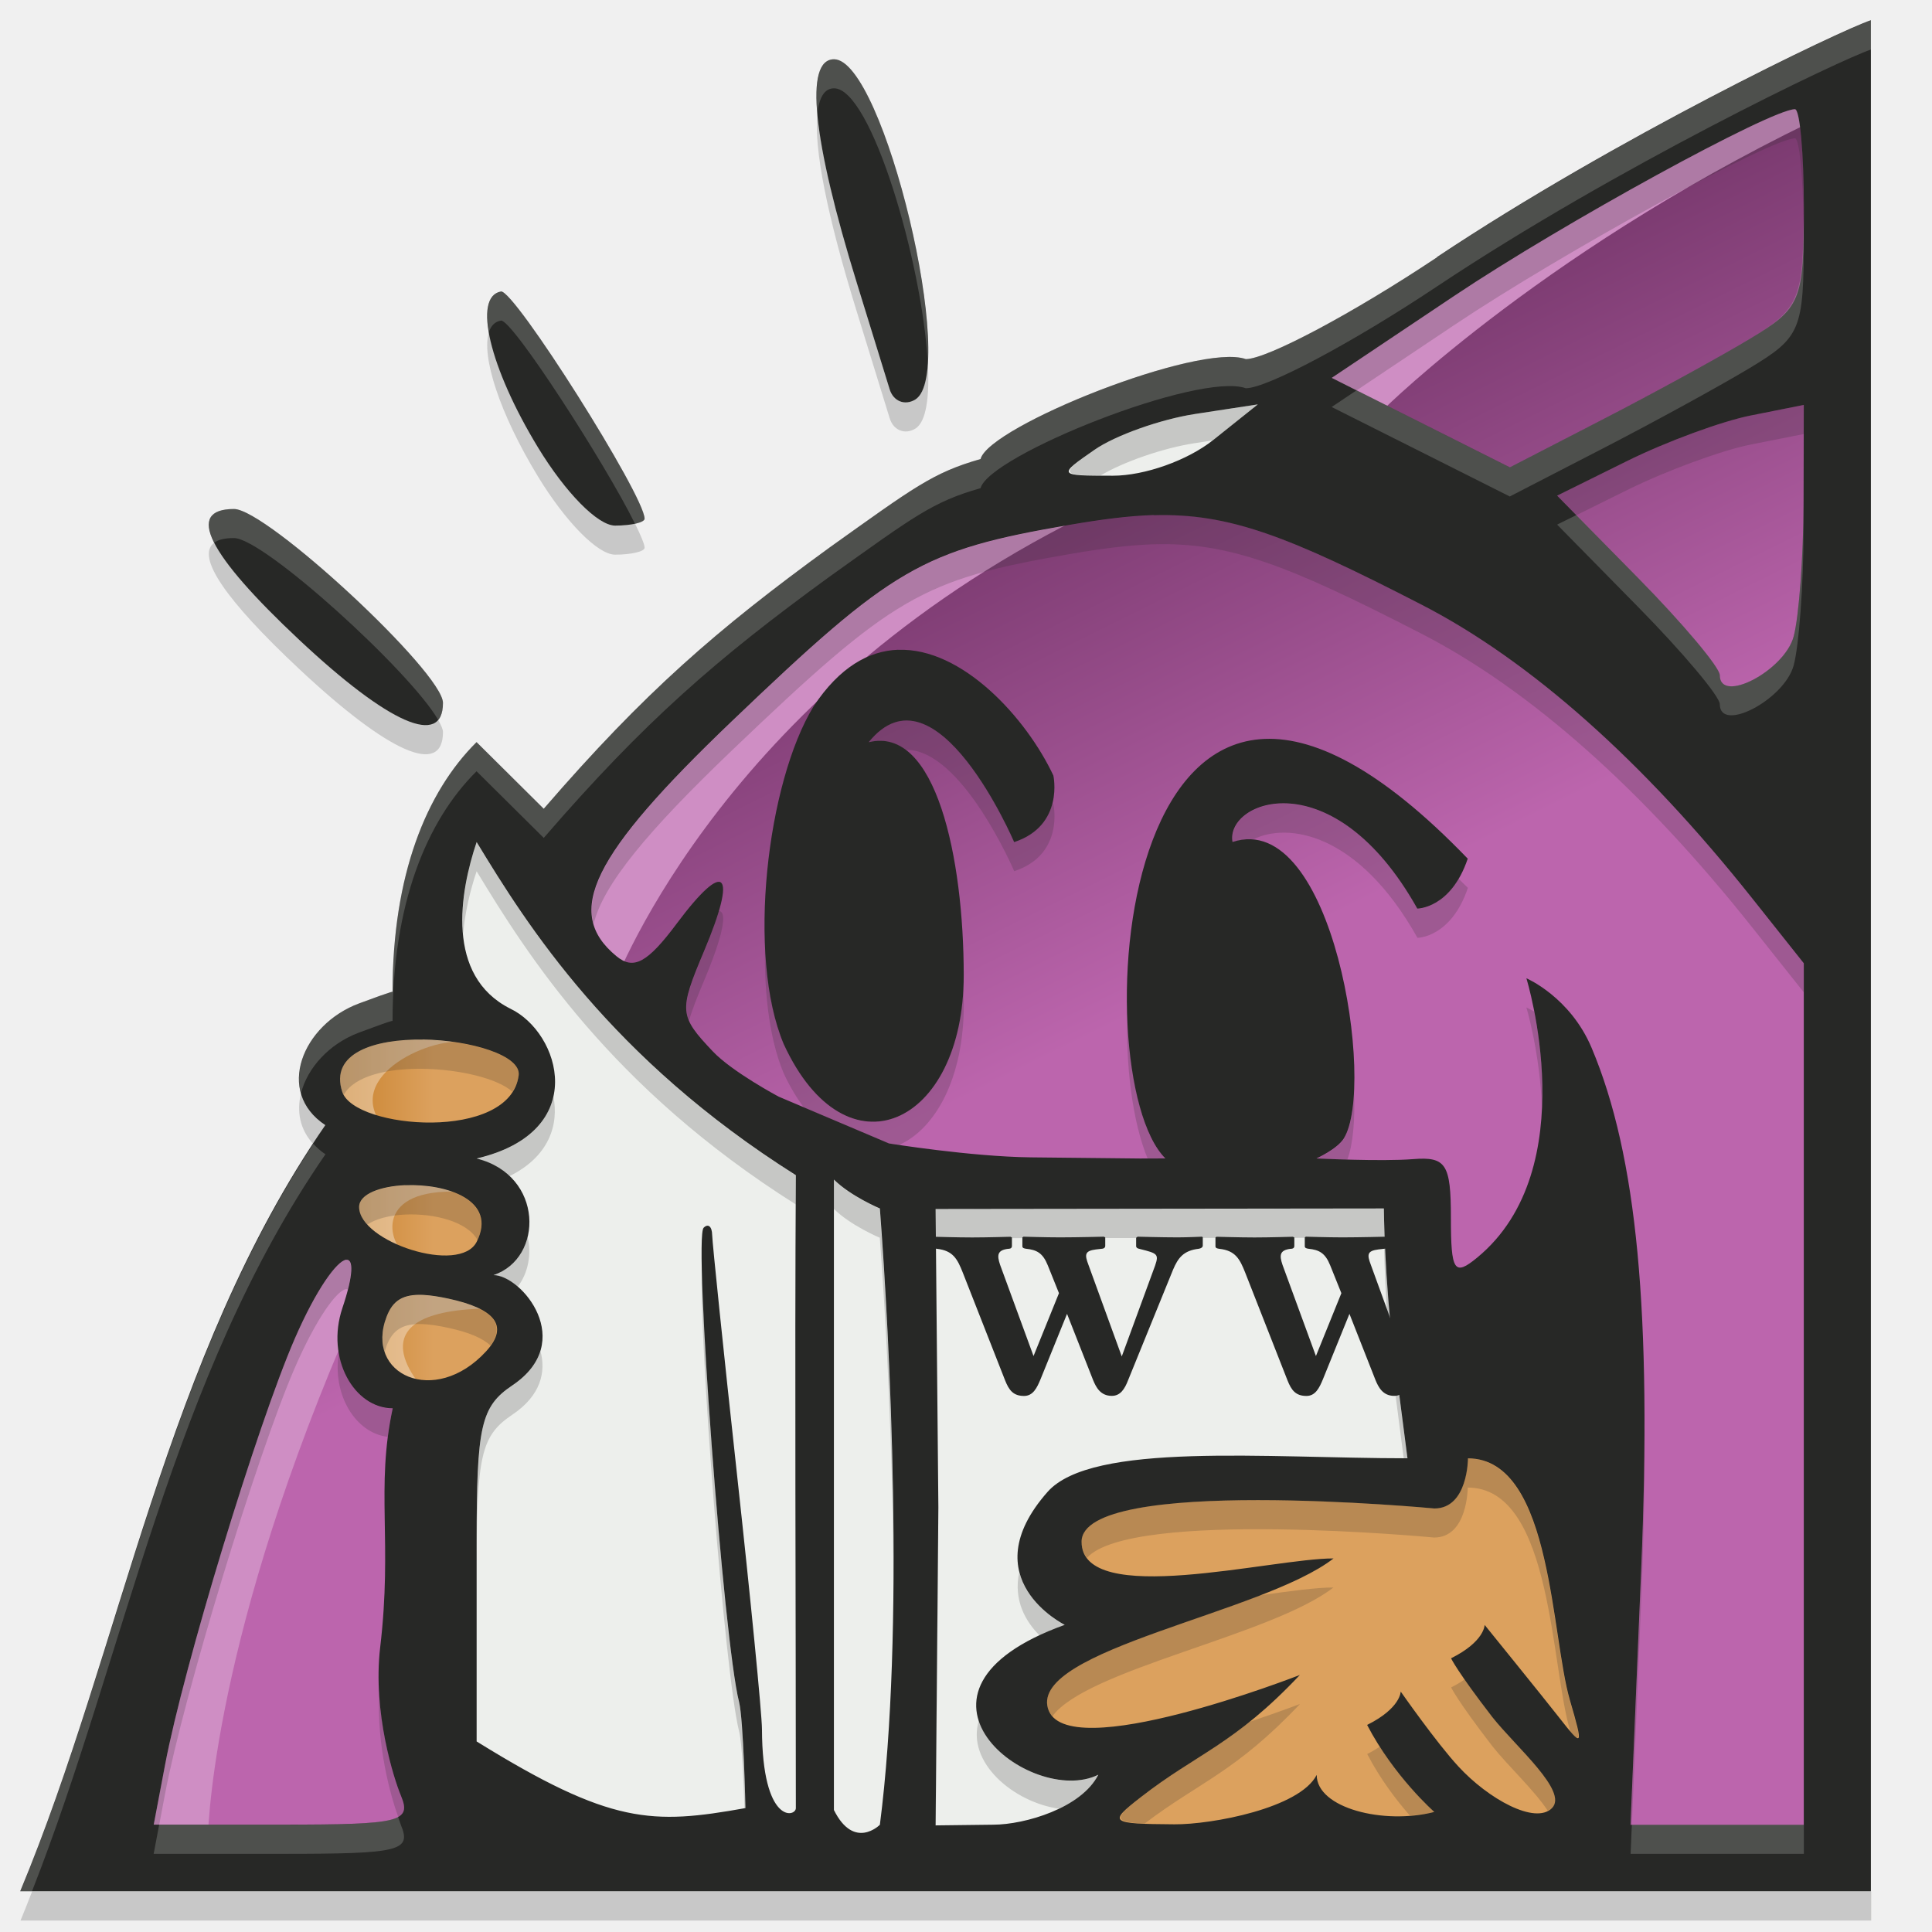
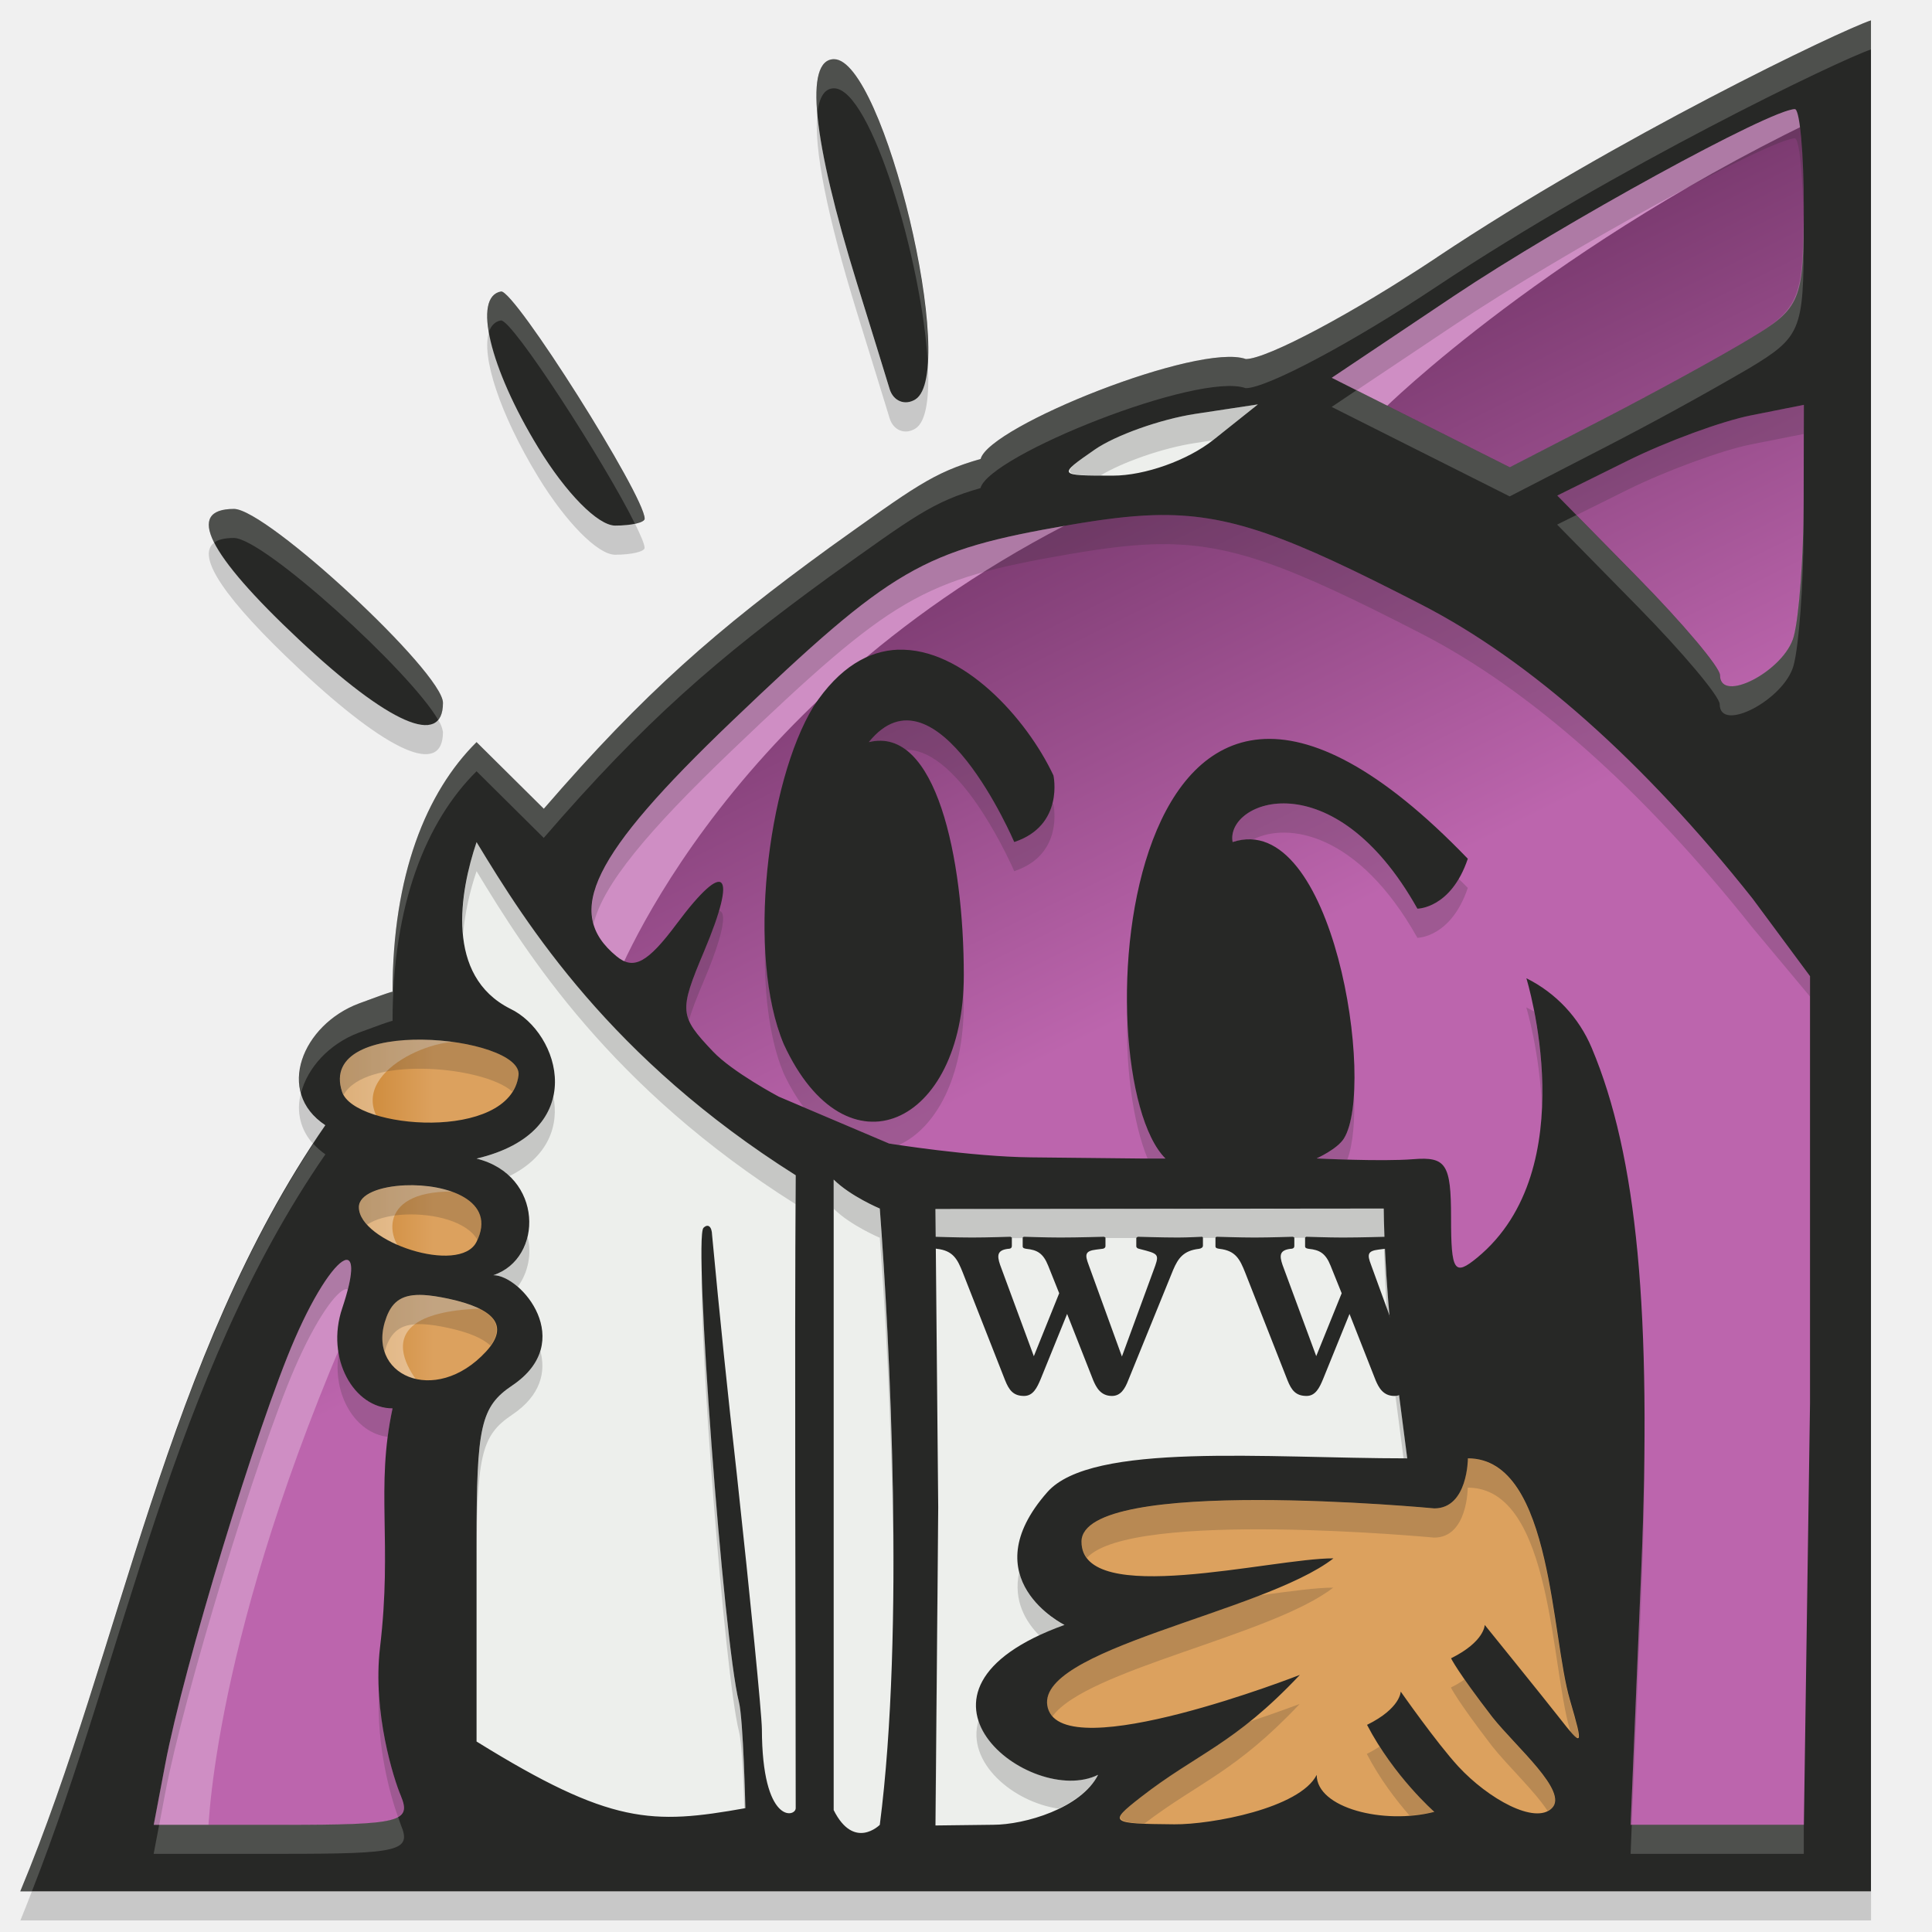
- <svg xmlns="http://www.w3.org/2000/svg" id="svg446" width="95" height="95" version="1.1" viewBox="0 0 25.135 25.135" xml:space="preserve">
-   <defs id="defs443">
-     <linearGradient id="linearGradient11" x1="17.198" x2="22.49" y1="3.969" y2="14.552" gradientTransform="matrix(.82609 0 0 .81897 -.57518 -.31248)" gradientUnits="userSpaceOnUse">
-       <stop id="stop11" stop-color="#5c2653" offset="0" />
-       <stop id="stop10" stop-color="#bc65ad" offset="1" />
+ <svg xmlns="http://www.w3.org/2000/svg" xmlns:xlink="http://www.w3.org/1999/xlink" width="95" height="95" viewBox="0 0 25.135 25.135" xml:space="preserve">
+   <defs>
+     <linearGradient id="b">
+       <stop style="stop-color:#c8802a;stop-opacity:1" offset="0" />
+       <stop style="stop-color:#dca15e;stop-opacity:1" offset=".079" />
    </linearGradient>
-     <linearGradient id="linearGradient1" x1="5.94" x2="25.929" y1="23.151" y2="23.151" gradientTransform="matrix(.82609 0 0 .81897 -.57518 -.31248)" gradientUnits="userSpaceOnUse">
-       <stop id="stop16" stop-color="#c8802a" offset="0" />
-       <stop id="stop15" stop-color="#dca15e" offset=".079" />
+     <linearGradient id="a">
+       <stop style="stop-color:#5c2653;stop-opacity:1" offset="0" />
+       <stop style="stop-color:#bc65ad;stop-opacity:1" offset="1" />
    </linearGradient>
+     <linearGradient xlink:href="#a" id="c" x1="17.198" y1="3.969" x2="22.49" y2="14.552" gradientUnits="userSpaceOnUse" gradientTransform="matrix(.82609 0 0 .81897 -.575 -.312)" />
+     <linearGradient xlink:href="#b" id="d" gradientUnits="userSpaceOnUse" x1="5.94" y1="23.151" x2="25.929" y2="23.151" gradientTransform="matrix(.82609 0 0 .81897 -.575 -.312)" />
  </defs>
-   <g id="layer1">
-     <path id="path6" d="m23.905 0.771-4.809 2.6-2.458 1.517-3.225 0.867-0.874 0.867-3.934 2.817-1.749 1.734-0.874-0.867-0.656 2.817-1.197 0.65 0.323 1.3-1.414 3.25-2.083 5.851h23.168v-23.402z" fill="#edefec" stroke-width="4.065" />
-     <path id="path9" d="m23.467 0.988-5.027 2.6-1.749 1.517-0.656 1.083-3.934 0.65-3.934 2.817-0.874 2.384 0.874 1.083 15.956-11.484zm-19.174 14.947c-0.019-7.81e-4 -0.039 4.23e-4 -0.06 0.004l-3.06 8.234h3.06s1.271-8.189 0.06-8.238z" fill="#cf8ec4" stroke-width="4.065" />
-     <path id="path7" d="m23.905 1.421c-3.716 1.734-5.901 3.9-5.901 3.9-0.057 0-3.163 0.731-4.153 1.517-4.59 2.384-5.901 6.067-5.901 6.067l2.623 2.167 7.869 0.433 0.437 3.034h1.967v5.634h3.06zm-19.453 16.035c-1.749 4.117-1.749 6.5-1.749 6.5h3.279s0.437-5.417-1.53-6.5z" fill="url(#linearGradient11)" stroke-width="4.065" />
-     <path id="rect11" d="m4.332 13.339v1.3h2.524v-1.3zm0.12 1.95v1.083h1.967v-1.083zm0.287 1.437v1.38h1.789v-1.38zm14.357 1.813-0.656 0.65-4.371 0.217-0.437 1.083 0.656 0.867-1.312 0.65 0.656 0.867 1.53-0.217-1.312 1.3h6.994v-5.417z" fill="url(#linearGradient1)" stroke-width="4.065" />
-     <path id="path15" d="m5.982 13.555c-0.485-0.031-1.65 0.536-0.874 1.226l0.874 0.725c-1.093-0.054-0.974 0.65-0.656 0.867l1.093 0.65c-1.967 0-0.874 1.083-0.874 1.083l-0.732-0.461-0.504-4.09s1.387-0.217 1.673 0z" fill="#fff" fill-opacity=".357" stroke-width="4.065" />
-     <path id="path5" d="m18.696 3.347c-1.093 0.729-2.213 1.324-2.488 1.325-0.609-0.217-3.342 0.874-3.451 1.3-0.623 0.178-0.866 0.368-1.967 1.153-1.463 1.064-2.405 1.88-3.716 3.397l-0.874-0.867c-0.656 0.65-1.093 1.733-1.093 3.25 0 0 0.065-0.037-0.437 0.15-0.736 0.275-1.093 1.15-0.438 1.583-2.087 3.025-2.646 6.792-3.969 9.967h24.077v-24.342c-0.399 0.133-3.311 1.526-5.646 3.082zm-7.845-2.576c-0.388 0-0.282 1.042 0.297 2.913 0.187 0.603 0.378 1.224 0.426 1.38 0.048 0.157 0.198 0.217 0.334 0.134 0.564-0.346-0.41-4.427-1.057-4.427zm12.501 0.65c0.064 0 0.116 0.577 0.116 1.282 0 1.215-0.037 1.305-0.71 1.71-0.391 0.235-1.251 0.706-1.913 1.047l-1.202 0.62-1.158-0.582-1.159-0.582 1.596-1.068c1.414-0.946 4.118-2.427 4.43-2.427zm-16.834 2.371c-0.371 0.065-0.15 0.993 0.482 2.031 0.36 0.591 0.779 1.015 1.002 1.015 0.211 0 0.384-0.041 0.384-0.09 0-0.299-1.698-2.986-1.869-2.956zm9.846 1.469-0.581 0.464c-0.332 0.265-0.892 0.464-1.305 0.464-0.72 0-0.721-0.002-0.236-0.339 0.269-0.186 0.856-0.395 1.305-0.464zm7.103 0.007-0.003 1.273c-0.002 0.7-0.06 1.483-0.129 1.74-0.12 0.445-0.961 0.884-0.961 0.502 0-0.1-0.476-0.667-1.058-1.259l-1.058-1.076 0.916-0.453c0.504-0.249 1.226-0.515 1.605-0.59zm-20.423 1.354c-0.636 0-0.345 0.584 0.848 1.702 1.167 1.094 1.871 1.403 1.871 0.821 0-0.397-2.291-2.523-2.719-2.523zm11.966 0.081c0.981-0.028 1.748 0.27 3.481 1.162 1.414 0.727 2.885 2.034 4.307 3.825l0.669 0.842v11.208h-2.254l0.138-3.305c0.141-3.357-0.053-5.399-0.644-6.802-0.28-0.664-0.849-0.906-0.849-0.906s0.766 2.478-0.641 3.635c-0.298 0.245-0.341 0.179-0.341-0.521 0-0.697-0.064-0.795-0.492-0.761-0.413 0.033-1.257-0.009-1.257-0.009s0.268-0.12 0.356-0.26c0.42-0.675-0.137-4.29-1.448-3.857-0.097-0.537 1.311-1.083 2.404 0.867 0 0 0.437-3.5e-5 0.656-0.65-4.59-4.767-5.027 2.817-3.934 3.9l-0.328 1e-3 -1.421-0.015c-0.781-0.009-1.846-0.181-1.846-0.181l-1.436-0.609s-0.603-0.321-0.856-0.588c-0.438-0.463-0.444-0.523-0.115-1.303 0.44-1.045 0.279-1.209-0.355-0.36-0.38 0.509-0.561 0.608-0.784 0.424-0.69-0.568-0.325-1.31 1.501-3.057 2.098-2.006 2.47-2.223 4.391-2.554 0.418-0.072 0.77-0.118 1.097-0.128zm-3.325 1.75c-0.38 0.014-0.762 0.224-1.1 0.736-0.606 0.991-0.873 3.246-0.389 4.395 0.813 1.766 2.342 1.055 2.342-0.895 0-1.529-0.362-3.25-1.236-3.033 0.874-1.083 1.892 1.3 1.892 1.3 0.656-0.216 0.51-0.867 0.51-0.867-0.35-0.745-1.183-1.665-2.019-1.635zm-5.484 2.502c0.656 1.083 1.748 2.817 4.153 4.334-0.016 2.46 0 5.683 0 8.234 0 0.119-0.437 0.217-0.441-1.029-0.002-0.209-0.148-1.696-0.324-3.305-0.176-1.609-0.321-3.015-0.324-3.124-0.002-0.109-0.052-0.151-0.111-0.092-0.132 0.131 0.259 5.372 0.461 6.169 0.058 0.228 0.083 1.381 0.083 1.381-1.213 0.217-1.748 0.217-3.497-0.867v-2.594c3e-7 -1.503 0.052-1.762 0.464-2.038 0.847-0.569 0.118-1.435-0.245-1.435 0.656-0.217 0.656-1.3-0.219-1.517 1.488-0.349 1.087-1.641 0.437-1.95-0.847-0.427-0.656-1.517-0.437-2.167zm-0.703 2.569c0.624 0.008 1.282 0.207 1.25 0.465-0.109 0.867-2.134 0.701-2.295 0.217-0.168-0.506 0.421-0.689 1.045-0.681zm5.351 1.822c0.219 0.217 0.598 0.376 0.598 0.376 0.129 1.695 0.327 5.488 0 8.018 0 0-0.334 0.337-0.598-0.192zm-5.578 0.074c0.538-0.023 1.204 0.194 0.931 0.735-0.219 0.433-1.53-2.27e-4 -1.53-0.452 2e-7 -0.169 0.277-0.27 0.599-0.284zm12.733 0.302s0.006 0.925 0.131 1.889l0.176 1.361c-1.836 0-4.106-0.217-4.683 0.438-0.995 1.129 0.224 1.729 0.224 1.729-2.404 0.867-0.437 2.384 0.437 1.95-0.219 0.433-0.955 0.649-1.366 0.65l-0.751 0.009 0.036-4.137-0.036-3.882zm-13.5 0.668c0.094-0.012 0.098 0.188-0.05 0.629-0.219 0.653 0.154 1.303 0.655 1.303-0.223 1.042-2.45e-4 1.734-0.163 3.11-0.1 0.848 0.182 1.719 0.269 1.927 0.143 0.342-0.007 0.379-1.528 0.379h-1.687l0.149-0.786c0.241-1.271 1.194-4.402 1.685-5.534 0.282-0.649 0.55-1.014 0.67-1.029zm1.009 0.457c0.09 0.005 0.196 0.021 0.321 0.048 0.586 0.127 0.804 0.344 0.489 0.687-0.667 0.725-1.585 0.303-1.293-0.453 0.08-0.208 0.211-0.296 0.483-0.282zm13.584 2.126c0.561 0 0.831 0.604 0.993 1.307 0.154 0.666 0.213 1.421 0.333 1.835 0.18 0.617 0.172 0.628-0.149 0.217-0.186-0.238-0.959-1.192-0.959-1.192s-4.4e-5 0.217-0.437 0.434c0 0 0.077 0.168 0.536 0.764 0.312 0.394 0.994 0.969 0.776 1.186-0.219 0.217-0.826-0.119-1.216-0.542-0.286-0.309-0.751-0.975-0.751-0.975s-4.6e-5 0.217-0.437 0.434c0.349 0.671 0.874 1.132 0.874 1.132-0.656 0.169-1.53-0.048-1.53-0.482-0.219 0.433-1.367 0.647-1.852 0.643-0.841-0.006-0.861-0.022-0.443-0.348 0.743-0.58 1.216-0.683 2.076-1.595 0 0-3.06 1.197-3.278 0.434-0.219-0.764 2.799-1.237 3.716-1.95-0.796-0.003-3.278 0.65-3.278-0.217 0-0.867 4.59-0.433 4.59-0.433 0.437 0 0.437-0.65 0.437-0.65z" fill="#272826" stroke-width=".823" />
-     <path id="text5" d="m13.011 16.455c-0.042-0.125-0.037-0.19 0.103-0.208 0.014 0 0.051 0 0.051-0.037v-0.111l-0.019-0.009s-0.303 0.009-0.499 0.009c-0.191 0-0.494-0.009-0.494-0.009l-0.014 0.009v0.116c0 0.023 0.023 0.028 0.051 0.032 0.21 0.023 0.266 0.134 0.336 0.31l0.55 1.401c0.051 0.129 0.107 0.203 0.247 0.203 0.117 0 0.168-0.106 0.214-0.217l0.345-0.851 0.34 0.864c0.037 0.088 0.093 0.203 0.242 0.203 0.112 0 0.168-0.088 0.214-0.208l0.583-1.433c0.065-0.153 0.135-0.25 0.336-0.273 0.028-0.005 0.051-0.018 0.051-0.042v-0.106l-0.009-0.009s-0.191 0.009-0.317 0.009c-0.205 0-0.522-0.009-0.522-0.009l-0.019 0.014v0.111c0 0.014 0.014 0.028 0.037 0.032l0.019 0.005c0.219 0.055 0.242 0.065 0.191 0.213l-0.434 1.183-0.434-1.193c-0.051-0.134-0.047-0.18 0.098-0.199l0.079-0.009c0.014 0 0.042-0.009 0.042-0.037v-0.111l-0.019-0.009s-0.345 0.009-0.569 0.009c-0.187 0-0.476-0.009-0.476-0.009l-0.014 0.009v0.116c0 0.023 0.023 0.028 0.047 0.032 0.14 0.014 0.219 0.055 0.284 0.217l0.145 0.361-0.331 0.818zm3.674 0c-0.042-0.125-0.037-0.19 0.103-0.208 0.014 0 0.051 0 0.051-0.037v-0.111l-0.019-0.009s-0.303 0.009-0.499 0.009c-0.191 0-0.494-0.009-0.494-0.009l-0.014 0.009v0.116c0 0.023 0.023 0.028 0.051 0.032 0.21 0.023 0.266 0.134 0.336 0.31l0.55 1.401c0.051 0.129 0.107 0.203 0.247 0.203 0.117 0 0.168-0.106 0.214-0.217l0.345-0.851 0.34 0.864c0.037 0.088 0.093 0.203 0.242 0.203 0.112 0 0.168-0.088 0.214-0.208 0.316-0.565 0.548-2.03-0.084-0.305l-0.434-1.193c-0.051-0.134-0.047-0.18 0.098-0.199l0.079-0.009c0.014 0 0.042-0.009 0.042-0.037v-0.111l-0.019-0.009s-0.345 0.009-0.569 0.009c-0.187 0-0.476-0.009-0.476-0.009l-0.014 0.009v0.116c0 0.023 0.023 0.028 0.047 0.032 0.14 0.014 0.219 0.055 0.284 0.217l0.145 0.361-0.331 0.818z" fill="#272826" stroke-width="4.065" aria-label="ww" />
-     <path id="path76" d="m24.342 0.265c-0.399 0.133-3.311 1.526-5.646 3.082-1.093 0.729-2.213 1.324-2.488 1.325-0.609-0.217-3.342 0.874-3.451 1.3-0.623 0.178-0.866 0.368-1.967 1.153-1.463 1.064-2.405 1.88-3.716 3.397l-0.874-0.867c-0.656 0.65-1.093 1.733-1.093 3.25 0 0 0.065-0.037-0.437 0.15-0.542 0.203-0.877 0.731-0.754 1.168 0.083-0.328 0.364-0.643 0.754-0.789 0.501-0.188 0.437-0.15 0.437-0.15 0-1.517 0.437-2.6 1.093-3.25l0.874 0.867c1.311-1.517 2.253-2.333 3.716-3.397 1.101-0.786 1.344-0.976 1.967-1.153 0.109-0.426 2.841-1.517 3.451-1.3 0.275-9.4e-5 1.395-0.596 2.488-1.325 2.335-1.556 5.247-2.949 5.646-3.082zm-13.491 0.506c-0.187 0-0.257 0.247-0.217 0.707 0.023-0.209 0.091-0.329 0.217-0.329 0.483 0 1.147 2.269 1.219 3.567 0.072-1.162-0.684-3.946-1.219-3.946zm12.612 2.103c-0.006 1.023-0.073 1.159-0.706 1.539-0.391 0.235-1.251 0.706-1.913 1.047l-1.202 0.62-1.158-0.582-0.835-0.42-0.324 0.217 1.159 0.582 1.158 0.582 1.202-0.62c0.661-0.341 1.522-0.812 1.913-1.047 0.673-0.405 0.71-0.495 0.71-1.71 0-0.074-3e-3 -0.138-0.004-0.208zm-16.946 0.918c-0.163 0.028-0.206 0.23-0.156 0.528 0.027-0.083 0.078-0.136 0.156-0.149 0.143-0.025 1.359 1.862 1.744 2.642 0.075-0.016 0.125-0.039 0.125-0.065 0-0.299-1.698-2.986-1.869-2.956zm16.949 1.854-0.002 0.894c-0.002 0.7-0.06 1.483-0.129 1.74-0.12 0.445-0.961 0.884-0.961 0.502 0-0.1-0.476-0.667-1.058-1.259l-0.807-0.822-0.251 0.124 1.058 1.076c0.582 0.592 1.058 1.159 1.058 1.259 0 0.382 0.84-0.057 0.961-0.502 0.07-0.257 0.127-1.04 0.129-1.74l0.003-1.273zm-20.422 0.975c-0.32 0-0.404 0.149-0.257 0.439 0.054-0.04 0.14-0.06 0.257-0.06 0.388 0 2.299 1.741 2.656 2.365 0.041-0.048 0.063-0.12 0.063-0.22 0-0.397-2.291-2.523-2.719-2.523zm1.032 8.26c-1.955 2.983-2.523 6.633-3.811 9.725h0.151c1.217-3.093 1.813-6.682 3.818-9.589-0.063-0.041-0.113-0.088-0.158-0.136zm1.103 8.755c-0.153 0.088-0.567 0.103-1.493 0.103h-1.615l-0.072 0.379h1.687c1.521 0 1.671-0.037 1.528-0.379-0.008-0.02-0.024-0.071-0.035-0.102zm16.051 0.103-0.016 0.379h2.254v-0.379h-1.127z" fill="#edefec" opacity=".2" stroke-width=".823" />
-     <path id="path80" d="m23.352 1.421c-0.312 0-3.016 1.482-4.43 2.427l-1.596 1.068 0.324 0.162 1.272-0.851c1.414-0.946 4.118-2.427 4.43-2.427 0.057 0 0.102 0.471 0.112 1.074 3.81e-4 -0.064 0.004-0.099 0.004-0.171 0-0.705-0.052-1.282-0.116-1.282zm-12.717 0.057c-0.049 0.44 0.121 1.316 0.514 2.584 0.187 0.603 0.378 1.224 0.426 1.38 0.048 0.157 0.198 0.217 0.334 0.134 0.143-0.088 0.186-0.418 0.162-0.86-0.015 0.244-0.064 0.421-0.162 0.481-0.136 0.083-0.286 0.023-0.334-0.134-0.048-0.157-0.24-0.778-0.426-1.38-0.3-0.969-0.47-1.71-0.514-2.205zm-4.273 2.842c-0.103 0.311 0.138 1.061 0.638 1.881 0.36 0.591 0.779 1.015 1.002 1.015 0.211 0 0.384-0.041 0.384-0.09 0-0.047-0.053-0.168-0.125-0.314-0.069 0.015-0.158 0.025-0.259 0.025-0.224 0-0.642-0.424-1.002-1.015-0.355-0.582-0.574-1.123-0.638-1.503zm10.002 0.941-0.817 0.125c-0.449 0.069-1.037 0.278-1.305 0.464-0.437 0.304-0.448 0.334 0.075 0.337 0.29-0.175 0.814-0.359 1.23-0.422l0.228-0.035c0.002-0.002 0.005-0.003 0.008-0.005l0.581-0.464zm7.103 0.007-0.688 0.136c-0.379 0.075-1.101 0.341-1.605 0.59l-0.916 0.453 0.251 0.255 0.665-0.329c0.504-0.249 1.226-0.515 1.605-0.59l0.687-0.136 0.001-0.379zm-8.457 1.435c-0.327 0.009-0.678 0.055-1.097 0.128-1.921 0.332-2.293 0.548-4.391 2.554-1.415 1.353-1.949 2.102-1.799 2.635 0.122-0.506 0.689-1.195 1.799-2.257 2.098-2.006 2.47-2.223 4.391-2.554 0.418-0.072 0.77-0.118 1.097-0.128 0.981-0.028 1.748 0.27 3.481 1.162 1.414 0.727 2.885 2.034 4.307 3.825l0.669 0.842v-0.379l-0.669-0.842c-1.422-1.791-2.894-3.097-4.307-3.825-1.734-0.892-2.501-1.191-3.481-1.162zm-12.223 0.358c-0.239 0.175 0.133 0.731 1.105 1.642 1.167 1.094 1.871 1.403 1.871 0.821 0-0.037-0.026-0.094-0.063-0.159-0.195 0.23-0.842-0.136-1.808-1.041-0.592-0.555-0.961-0.978-1.105-1.264zm9.015 2.313c-0.166-0.002-0.335 0.079-0.499 0.282 0.181-0.045 0.339-0.003 0.478 0.1 0.729-0.022 1.414 1.578 1.414 1.578 0.656-0.216 0.51-0.867 0.51-0.867-0.003-0.007-0.008-0.014-0.011-0.02-0.047 0.188-0.174 0.402-0.499 0.508 0 0-0.672-1.573-1.393-1.582zm4.819 1.082c-0.381 0.029-0.627 0.265-0.584 0.5 0.091-0.03 0.178-0.039 0.262-0.033 0.446-0.229 1.371-0.098 2.142 1.278 0 0 0.437-3.6e-5 0.656-0.65-0.041-0.043-0.08-0.077-0.12-0.118-0.228 0.384-0.535 0.39-0.535 0.39-0.615-1.097-1.329-1.404-1.819-1.367zm-10.42 0.5c-0.112 0.333-0.214 0.781-0.176 1.197 0.025-0.295 0.097-0.585 0.176-0.818 0.656 1.083 1.748 2.817 4.152 4.334 6.09e-4 -0.117-2.25e-4 -0.264 5.17e-4 -0.378-2.404-1.517-3.497-3.251-4.153-4.334zm3.154 0.897c-0.001-6.2e-5 -0.003 5.28e-4 -0.004 5.17e-4 -0.041 0.14-0.1 0.308-0.191 0.525-0.208 0.493-0.281 0.699-0.196 0.901 0.037-0.133 0.101-0.295 0.196-0.522 0.248-0.588 0.305-0.897 0.195-0.904zm0.6 0.332c-0.023 0.669 0.046 1.315 0.241 1.779 0.08 0.173 0.168 0.316 0.259 0.442l1.112 0.472s0.109 0.015 0.131 0.018c0.472-0.213 0.841-0.87 0.841-1.827 0-0.079-0.005-0.159-0.007-0.238-0.073 1.84-1.543 2.476-2.335 0.754-0.158-0.375-0.229-0.872-0.241-1.4zm4.713 0.893c-0.031 0.779 0.067 1.525 0.263 1.996l0.23-5.17e-4c-0.302-0.3-0.481-1.1-0.494-1.996zm5.19 0.029s0.177 0.586 0.203 1.318c0.023-0.491-0.039-0.948-0.1-1.264-0.062-0.036-0.102-0.054-0.102-0.054zm-14.361 0.419c-0.624-0.008-1.214 0.175-1.045 0.681 0.004 0.012 0.014 0.023 0.021 0.035 0.139-0.247 0.571-0.343 1.025-0.337 0.48 0.006 0.978 0.126 1.168 0.298 0.04-0.063 0.071-0.132 0.082-0.212 0.033-0.258-0.626-0.457-1.25-0.465zm12.119 0.672c-0.013 0.273-0.056 0.494-0.132 0.616-0.087 0.14-0.356 0.26-0.356 0.26s0.195 0.008 0.4 0.014c0.074-0.197 0.103-0.514 0.088-0.89zm-13.7 0.027c-0.058 0.231-0.016 0.468 0.159 0.658 0.053-0.081 0.103-0.163 0.158-0.242-0.173-0.114-0.273-0.259-0.317-0.415zm3.283 0.036c-0.074 0.343-0.363 0.664-0.998 0.813 0.179 0.044 0.319 0.126 0.426 0.228 0.513-0.253 0.647-0.666 0.572-1.041zm3.649 1.087v0.379c0.219 0.217 0.598 0.376 0.598 0.376 0.076 1.004 0.175 2.748 0.176 4.526 0.015-1.908-0.094-3.829-0.176-4.905 0 0-0.38-0.16-0.598-0.376zm-5.578 0.074c-0.323 0.014-0.599 0.114-0.599 0.284 0 0.078 0.041 0.155 0.106 0.227 0.108-0.075 0.287-0.123 0.494-0.132 0.374-0.016 0.802 0.087 0.942 0.331 0.238-0.522-0.413-0.733-0.942-0.71zm12.733 0.302-5.832 0.006 0.004 0.379 5.829-0.006s0.006 0.925 0.131 1.889l0.127 0.981c0.016 3.1e-5 0.033 0.001 0.049 0.001l-0.176-1.361c-0.124-0.965-0.131-1.889-0.131-1.889zm-11.139 0.365c-0.054 0.227-0.205 0.422-0.445 0.502 0.093 0 0.208 0.057 0.316 0.15 0.136-0.179 0.183-0.422 0.129-0.652zm-2.361 0.303c-0.12 0.015-0.389 0.38-0.67 1.029-0.491 1.132-1.445 4.263-1.685 5.534l-0.149 0.786h0.072l0.077-0.407c0.241-1.271 1.194-4.402 1.685-5.534 0.282-0.649 0.55-1.014 0.67-1.029 0.008-0.001 0.015 0.002 0.022 0.004 0.067-0.266 0.052-0.392-0.022-0.383zm4.63 0.097c-0.049 0.818 0.296 5.301 0.482 6.033 0.04 0.157 0.059 0.649 0.071 1.005 0.004-7.82e-4 0.008-0.001 0.012-0.002 0 0-0.025-1.153-0.083-1.381-0.167-0.659-0.459-4.321-0.482-5.654zm-3.621 0.36c-0.271-0.014-0.402 0.075-0.483 0.282-0.068 0.175-0.068 0.331-0.024 0.46 0.008-0.027 0.013-0.054 0.024-0.082 0.08-0.208 0.211-0.296 0.483-0.282 0.09 0.005 0.196 0.021 0.321 0.048 0.264 0.057 0.448 0.134 0.548 0.231 0.214-0.298-0.008-0.493-0.548-0.61-0.125-0.027-0.231-0.043-0.321-0.048zm1.518 0.725c-0.047 0.157-0.159 0.314-0.365 0.452-0.412 0.276-0.464 0.535-0.464 2.038v0.379c3e-7 -1.503 0.052-1.762 0.464-2.038 0.376-0.252 0.44-0.563 0.365-0.831zm-2.621 0.019c-0.091 0.554 0.217 1.052 0.636 1.1 0.015-0.119 0.036-0.241 0.063-0.368-0.349 0-0.631-0.319-0.699-0.731zm16.983 0.891c8.39e-4 0.6-0.01 1.241-0.04 1.952l-0.138 3.305h0.016l0.122-2.926c0.036-0.861 0.049-1.632 0.04-2.331zm-2.296 0.49s-4.5e-5 0.65-0.437 0.65c0 0-4.59-0.434-4.59 0.433 0 0.085 0.03 0.151 0.073 0.209 0.579-0.635 4.516-0.263 4.516-0.263 0.437 0 0.437-0.65 0.437-0.65 0.561 0 0.831 0.604 0.993 1.307 0.154 0.666 0.213 1.421 0.333 1.835 0.004 0.014 0.005 0.019 0.009 0.033 0.151 0.173 0.132 0.072-0.009-0.411-0.121-0.414-0.179-1.169-0.333-1.835-0.163-0.703-0.432-1.307-0.993-1.307zm-8.748 0.59c0.002 1.366 0.005 2.715 0.005 3.961 9e-6 -3.82e-4 5.17e-4 -6.5e-4 5.17e-4 -0.001 0-1.217-0.004-2.593-0.006-3.96zm1.858 0.243-0.035 3.942h0.003l0.033-3.758-0.002-0.183zm-7.201 0.206c0.002 0.17-3.164e-4 0.356 0.001 0.539 0.005-0.195 0.001-0.366-0.001-0.539zm8.255 0.44c-0.079 0.37 0.087 0.647 0.266 0.825 0.1-0.047 0.203-0.094 0.325-0.137 0 0-0.477-0.235-0.591-0.688zm4.088 0.2c-0.219-8.79e-4 -0.568 0.048-0.955 0.101-1.229 0.477-2.927 0.89-2.761 1.47 0.012 0.041 0.033 0.075 0.059 0.105 0.444-0.612 2.854-1.052 3.656-1.676zm1.71 1.194c-0.05 0.035-0.107 0.07-0.179 0.106 0 0 0.077 0.168 0.536 0.764 0.2 0.253 0.551 0.579 0.72 0.839 0.019-0.01 0.04-0.016 0.056-0.032 0.219-0.217-0.464-0.792-0.776-1.186-0.186-0.242-0.276-0.373-0.357-0.491zm-14.125 0.174c-0.034 0.698 0.15 1.347 0.248 1.617 0.098-0.057 0.091-0.143 0.035-0.276-0.067-0.16-0.247-0.71-0.283-1.341zm11.979 0.148s-0.279 0.106-0.658 0.233c-0.494 0.395-0.888 0.57-1.418 0.983-0.334 0.261-0.365 0.321 0.056 0.339 0.709-0.54 1.183-0.668 2.021-1.556zm-4.176 0.21c-0.171 0.552 0.456 1.07 1.042 1.152 0.222-0.106 0.417-0.252 0.512-0.44-0.508 0.252-1.38-0.156-1.554-0.712zm5.216 0.344c-0.047 0.032-0.1 0.064-0.165 0.096 0.17 0.328 0.382 0.603 0.555 0.801 0.109-0.008 0.217-0.022 0.319-0.048 0 0-0.381-0.336-0.709-0.849zm-17.534 1.884c-0.05 0.127-0.099 0.254-0.151 0.379h24.077v-0.379h-23.926z" fill="#272826" opacity=".2" stroke-width=".823" />
+   <g />
+   <g style="fill:#20221f">
+     <path style="opacity:1;fill:#edefec;fill-opacity:1;stroke-width:4.065" d="m23.905.77-4.809 2.601-2.458 1.517-3.225.867-.874.866-3.934 2.817-1.749 1.734-.874-.867-.656 2.817-1.197.65.323 1.3-1.415 3.25-2.082 5.85h23.168V.772Z" />
+     <path style="opacity:1;fill:#cf8ec4;fill-opacity:1;stroke-width:4.065" d="m23.467.988-5.027 2.6-1.748 1.517-.656 1.083-3.934.65-3.934 2.817-.875 2.384.875 1.083L24.123 1.638ZM4.293 15.935q-.03-.001-.06.004l-3.06 8.234h3.06s1.271-8.189.06-8.238" />
+     <path style="opacity:1;fill:url(#c);fill-opacity:1;stroke-width:4.065" d="M23.905 1.421c-3.716 1.733-5.902 3.9-5.902 3.9-.057 0-3.163.731-4.153 1.517-4.59 2.384-5.901 6.067-5.901 6.067l2.623 2.167 7.868.433.437 3.034h1.968v5.634h3.06zM4.452 17.456c-1.749 4.117-1.749 6.5-1.749 6.5h3.279s.437-5.417-1.53-6.5" />
+     <path style="fill:url(#d);fill-opacity:1;stroke-width:4.065" d="M4.332 13.339v1.3h2.524v-1.3Zm.12 1.95v1.083h1.967V15.29zm.287 1.437v1.38h1.79v-1.38zm14.357 1.813-.656.65-4.371.217-.437 1.083.655.867-1.311.65.656.867 1.53-.217-1.312 1.3h6.995V18.54z" />
+     <path style="opacity:1;fill:#fff;fill-opacity:.357;stroke-width:4.065" d="M5.982 13.555c-.485-.031-1.65.536-.874 1.226l.874.724c-1.093-.054-.975.65-.656.867l1.093.65c-1.967 0-.874 1.084-.874 1.084l-.733-.461-.504-4.09s1.387-.216 1.674 0" />
+     <path style="display:inline;fill:#272826;fill-opacity:1;stroke-width:.823" d="M18.696 3.347c-1.093.728-2.213 1.324-2.488 1.324-.61-.217-3.341.874-3.45 1.3-.624.178-.866.368-1.967 1.154-1.463 1.064-2.405 1.88-3.716 3.397L6.2 9.655c-.656.65-1.093 1.733-1.093 3.25 0 0 .064-.037-.437.15-.736.276-1.093 1.15-.438 1.584-2.087 3.025-2.645 6.792-3.968 9.967h24.077V.265c-.4.133-3.311 1.525-5.646 3.082M10.851.77c-.388 0-.282 1.042.297 2.912.187.603.379 1.224.426 1.38.048.157.199.218.334.135.565-.346-.41-4.427-1.057-4.427m12.5.65c.064 0 .116.577.116 1.282 0 1.215-.037 1.305-.71 1.71-.39.235-1.251.706-1.912 1.047l-1.203.62-1.158-.582-1.158-.582 1.595-1.068c1.414-.945 4.119-2.427 4.43-2.427M6.518 3.792c-.37.065-.15.993.483 2.03.36.592.778 1.016 1.002 1.016.211 0 .384-.04.384-.09 0-.298-1.698-2.986-1.869-2.956m9.847 1.469-.581.463c-.332.265-.892.464-1.305.464-.72 0-.721-.002-.236-.339.268-.186.855-.395 1.305-.464zm7.103.006-.003 1.273c-.001.7-.06 1.484-.129 1.74-.12.446-.96.884-.96.502 0-.1-.477-.666-1.058-1.258L20.26 6.447l.915-.453c.504-.25 1.226-.515 1.605-.59ZM3.044 6.621c-.635 0-.345.584.848 1.703 1.167 1.094 1.871 1.403 1.871.82 0-.396-2.291-2.523-2.719-2.523m11.966.081c.98-.028 1.747.27 3.481 1.163 1.414.727 2.886 2.033 4.308 3.824l.749 1.011v5.556l-.08 5.484h-2.254l.138-3.305c.14-3.357-.053-5.399-.644-6.802a1.78 1.78 0 0 0-.85-.906s.766 2.478-.64 3.635c-.298.245-.34.18-.34-.52 0-.698-.064-.796-.493-.761-.413.033-1.256-.01-1.256-.01s.268-.12.355-.259c.42-.675-.136-4.29-1.448-3.857-.096-.536 1.311-1.083 2.404.867 0 0 .437 0 .656-.65-4.59-4.767-5.027 2.816-3.934 3.9h-.328l-1.42-.015c-.782-.008-1.847-.18-1.847-.18l-1.436-.61s-.603-.32-.856-.588c-.438-.462-.443-.523-.115-1.302.44-1.046.279-1.21-.355-.36-.38.51-.561.608-.784.424-.69-.568-.326-1.31 1.5-3.057 2.1-2.006 2.471-2.222 4.392-2.554.419-.072.77-.118 1.097-.128m-3.325 1.75c-.38.014-.763.224-1.1.737-.606.991-.873 3.246-.389 4.395.813 1.766 2.343 1.055 2.343-.895 0-1.53-.362-3.25-1.236-3.034.874-1.083 1.892 1.3 1.892 1.3.655-.216.51-.867.51-.867-.35-.745-1.183-1.665-2.02-1.635M6.2 10.956c.655 1.083 1.748 2.817 4.152 4.334-.016 2.46 0 5.682 0 8.234 0 .119-.437.217-.44-1.03-.003-.208-.15-1.695-.325-3.304a161 161 0 0 1-.323-3.124c-.003-.11-.053-.15-.112-.092-.132.13.26 5.372.461 6.168.058.229.084 1.382.084 1.382-1.213.216-1.749.216-3.497-.867v-2.594c0-1.503.052-1.761.464-2.038.847-.569.118-1.435-.246-1.435.656-.217.656-1.3-.218-1.517 1.487-.35 1.087-1.641.437-1.95-.847-.427-.656-1.517-.437-2.167m-.704 2.57c.624.007 1.282.206 1.25.464-.11.867-2.134.701-2.295.216-.169-.506.421-.689 1.045-.68m5.35 1.82c.22.218.6.377.6.377.128 1.695.327 5.488 0 8.018 0 0-.335.337-.6-.192zm-5.577.075c.538-.023 1.204.194.93.736-.218.433-1.53 0-1.53-.452 0-.17.277-.27.6-.284m12.733.302s.006.925.13 1.89l.176 1.36c-1.836 0-4.105-.216-4.682.439-.995 1.129.223 1.728.223 1.728-2.404.867-.437 2.384.437 1.95-.218.434-.954.65-1.365.65l-.751.009.036-4.137-.036-3.883zm-13.5.668c.094-.012.098.188-.05.63-.22.652.154 1.302.655 1.302-.223 1.042 0 1.734-.163 3.11-.1.849.182 1.72.27 1.928.142.342-.008.38-1.529.38H2l.149-.786c.24-1.272 1.194-4.403 1.685-5.534.282-.65.55-1.015.67-1.03m1.009.457q.134.008.321.048c.586.127.804.344.49.687-.667.724-1.586.303-1.294-.453.08-.207.211-.296.483-.282m13.584 2.125c.561 0 .83.604.993 1.307.154.666.213 1.421.334 1.835.18.617.171.628-.15.217-.186-.238-.958-1.192-.958-1.192s0 .217-.438.434c0 0 .078.168.536.764.312.393.995.969.776 1.186s-.826-.12-1.217-.542c-.285-.31-.75-.975-.75-.975s0 .217-.438.433c.349.671.875 1.132.875 1.132-.656.169-1.53-.048-1.53-.481-.219.433-1.368.647-1.852.643-.84-.007-.86-.022-.443-.348.743-.58 1.216-.683 2.076-1.596 0 0-3.06 1.198-3.278.434-.219-.764 2.798-1.237 3.715-1.95-.795-.004-3.278.65-3.278-.217s4.59-.433 4.59-.433c.437 0 .437-.65.437-.65" />
+     <path style="-inkscape-font-specification:&quot;Libertinus Serif Semi-Bold&quot;;fill:#272826;fill-opacity:1;stroke-width:4.065" d="M13.011 16.455c-.042-.124-.037-.19.103-.208.014 0 .05 0 .05-.037v-.11l-.018-.01s-.303.01-.499.01c-.19 0-.494-.01-.494-.01l-.014.01v.115c0 .023.023.028.051.032.21.024.266.134.336.31l.55 1.4c.052.13.108.204.247.204.117 0 .168-.106.215-.217l.345-.85.34.864c.038.088.094.203.243.203.112 0 .168-.088.214-.208l.583-1.433c.065-.152.135-.25.336-.273.028-.004.051-.018.051-.041V16.1l-.01-.01s-.19.01-.316.01c-.205 0-.522-.01-.522-.01l-.019.014v.111c0 .014.014.028.037.032l.019.005c.22.056.242.065.191.213l-.434 1.183-.433-1.193c-.051-.134-.047-.18.098-.198l.079-.01c.014 0 .042-.009.042-.036V16.1l-.019-.01s-.345.01-.569.01c-.186 0-.475-.01-.475-.01l-.014.01v.115c0 .023.023.028.047.032.14.014.219.056.284.218l.144.36-.33.819zm3.674 0c-.042-.124-.037-.19.103-.208.014 0 .051 0 .051-.037v-.11l-.018-.01s-.304.01-.5.01c-.19 0-.494-.01-.494-.01l-.014.01v.115c0 .023.024.028.052.032.21.024.265.134.335.31l.55 1.4c.052.13.108.204.248.204.116 0 .168-.106.214-.217l.345-.85.34.864c.038.088.094.203.243.203.112 0 .168-.088.215-.208.315-.564.548-2.03-.084-.305l-.434-1.193c-.051-.134-.047-.18.098-.198l.08-.01c.013 0 .041-.009.041-.037v-.11l-.018-.01s-.345.01-.57.01c-.186 0-.475-.01-.475-.01l-.014.01v.115c0 .023.023.028.047.032.14.014.219.056.284.218l.145.36-.331.818z" aria-label="ww" />
+     <path style="display:inline;opacity:.2;fill:#edefec;fill-opacity:1;stroke-width:.823" d="M24.342.265c-.4.133-3.311 1.525-5.646 3.082-1.093.728-2.213 1.324-2.488 1.324-.61-.217-3.341.874-3.45 1.3-.624.178-.866.368-1.967 1.154-1.463 1.064-2.405 1.88-3.716 3.397L6.2 9.655c-.656.65-1.093 1.733-1.093 3.25 0 0 .064-.037-.437.15-.542.203-.877.731-.754 1.168.082-.328.364-.643.754-.789.501-.187.437-.15.437-.15 0-1.517.437-2.6 1.093-3.25l.874.867c1.31-1.517 2.253-2.333 3.716-3.398 1.1-.785 1.343-.975 1.966-1.153.11-.426 2.842-1.517 3.451-1.3.275 0 1.395-.596 2.488-1.325C21.031 2.17 23.943.776 24.342.643zM10.85.77c-.187 0-.257.247-.217.707.024-.209.092-.328.217-.328.483 0 1.147 2.27 1.22 3.567.07-1.163-.685-3.946-1.22-3.946m12.612 2.103c-.006 1.023-.073 1.158-.706 1.54-.39.234-1.251.705-1.912 1.046l-1.203.62-1.158-.582-.835-.42-.323.217 1.158.582 1.158.582 1.203-.62a42 42 0 0 0 1.912-1.047c.673-.405.71-.495.71-1.71 0-.074-.003-.138-.004-.208m-16.946.918c-.162.028-.205.23-.155.528.027-.082.078-.136.155-.15.144-.024 1.36 1.863 1.744 2.643.075-.016.125-.039.125-.065 0-.298-1.698-2.986-1.869-2.956m16.95 1.854-.003.894c-.002.7-.06 1.484-.129 1.74-.12.446-.96.884-.96.502 0-.1-.477-.666-1.059-1.258l-.807-.822-.25.124 1.057 1.076c.582.593 1.058 1.16 1.058 1.26 0 .381.84-.058.961-.503.07-.257.127-1.04.13-1.74zM3.043 6.62q-.479.002-.257.439.081-.06.257-.06C3.432 7 5.343 8.741 5.7 9.365q.062-.071.063-.22c0-.397-2.291-2.524-2.719-2.524m1.032 8.26C2.12 17.864 1.553 21.515.265 24.606h.15c1.217-3.093 1.813-6.682 3.818-9.588a1 1 0 0 1-.157-.137m1.103 8.756c-.153.088-.567.103-1.493.103H2.071l-.072.378h1.687c1.521 0 1.671-.037 1.528-.379-.008-.02-.024-.071-.035-.102m16.05.103-.015.378h2.253v-.378H22.34z" />
+     <path style="display:inline;opacity:.2;fill:#272826;fill-opacity:1;stroke-width:.823" d="M23.352 1.421c-.312 0-3.017 1.482-4.43 2.427l-1.596 1.068.323.162 1.272-.85C20.335 3.28 23.04 1.8 23.351 1.8c.057 0 .103.47.112 1.074 0-.064.004-.1.004-.17 0-.706-.052-1.283-.115-1.283m-12.718.057c-.048.44.122 1.316.514 2.584.187.603.379 1.224.426 1.38.048.157.199.218.334.134.144-.087.187-.418.162-.86-.015.244-.064.422-.162.482-.135.083-.286.022-.334-.134-.047-.157-.24-.778-.426-1.38-.3-.97-.47-1.711-.514-2.206M6.362 4.32c-.103.311.138 1.061.638 1.882.36.591.778 1.015 1.002 1.015.211 0 .384-.04.384-.09 0-.047-.053-.167-.125-.314a1.2 1.2 0 0 1-.259.025c-.224 0-.642-.424-1.002-1.015-.355-.582-.574-1.123-.638-1.503m10.002.94-.817.125c-.45.069-1.037.278-1.305.464-.438.304-.449.334.075.337.29-.175.814-.359 1.23-.422l.228-.035.008-.005zm7.103.007-.688.137c-.379.075-1.101.34-1.605.59l-.915.453.25.255.665-.33c.504-.249 1.226-.514 1.605-.59l.687-.136zM15.01 6.702c-.327.01-.678.056-1.097.128-1.92.332-2.293.548-4.391 2.554-1.415 1.353-1.95 2.102-1.8 2.636.122-.506.69-1.195 1.8-2.257 2.098-2.006 2.47-2.222 4.391-2.554.419-.072.77-.118 1.097-.128.98-.028 1.747.27 3.481 1.162 1.414.728 2.886 2.034 4.308 3.825l.749.897V12.7l-.75-1.01c-1.421-1.792-2.893-3.098-4.307-3.825-1.734-.892-2.5-1.191-3.481-1.163M2.787 7.06c-.24.175.133.73 1.105 1.642 1.167 1.094 1.871 1.403 1.871.821a.4.4 0 0 0-.063-.158c-.195.23-.842-.136-1.808-1.041q-.888-.835-1.105-1.264m9.015 2.313c-.166-.002-.335.08-.5.282a.55.55 0 0 1 .479.1c.728-.022 1.414 1.579 1.414 1.579.655-.217.51-.867.51-.867l-.012-.02c-.046.188-.174.401-.498.508 0 0-.672-1.573-1.393-1.582m4.819 1.082c-.382.029-.627.266-.585.5a.7.7 0 0 1 .262-.032c.446-.23 1.371-.098 2.142 1.278 0 0 .437 0 .656-.65-.041-.043-.08-.078-.12-.119-.229.385-.536.39-.536.39-.615-1.097-1.33-1.404-1.82-1.367m-10.42.5c-.112.333-.214.781-.176 1.197a3.6 3.6 0 0 1 .176-.818c.655 1.083 1.748 2.817 4.152 4.333v-.378c-2.404-1.517-3.497-3.25-4.152-4.334m3.154.896-.004.001c-.04.14-.1.308-.19.525-.209.493-.282.699-.197.9.036-.133.1-.295.196-.522.248-.588.305-.897.195-.904m.6.332c-.023.67.046 1.315.241 1.78.08.173.168.315.26.442l1.11.472s.11.014.131.018c.472-.214.842-.87.842-1.828 0-.078-.006-.158-.007-.238-.074 1.84-1.543 2.476-2.336.755-.158-.375-.229-.872-.241-1.4m4.713.893c-.031.78.068 1.525.263 1.996h.23c-.301-.3-.48-1.1-.493-1.996m5.19.03s.178.586.203 1.318a5.4 5.4 0 0 0-.1-1.265c-.062-.035-.102-.053-.102-.053m-14.36.418c-.625-.008-1.215.175-1.046.681.004.013.014.024.02.035.14-.246.572-.343 1.025-.337.48.006.978.126 1.168.298a.5.5 0 0 0 .082-.212c.032-.258-.626-.457-1.25-.465m12.118.672c-.013.274-.056.494-.132.616-.087.14-.355.26-.355.26s.195.008.4.014c.074-.196.103-.514.087-.89m-13.7.027a.69.69 0 0 0 .16.658c.053-.08.102-.162.157-.242a.73.73 0 0 1-.316-.416m3.283.036c-.074.343-.363.664-.998.813a.94.94 0 0 1 .426.228c.513-.253.647-.666.572-1.04m3.649 1.087v.379c.218.216.598.376.598.376a64 64 0 0 1 .177 4.526 63 63 0 0 0-.177-4.905s-.38-.16-.598-.376m-5.578.074c-.323.014-.6.115-.6.284 0 .078.041.155.106.227.109-.075.288-.123.494-.132.374-.016.802.087.942.33.238-.521-.413-.732-.942-.709m12.733.302-5.832.006.003.379 5.829-.006s.006.924.13 1.89l.127.98.05.001-.176-1.36c-.125-.965-.131-1.89-.131-1.89m-11.139.365a.68.68 0 0 1-.445.502c.093 0 .209.057.317.15a.79.79 0 0 0 .128-.652m-2.36.303c-.121.015-.39.38-.671 1.03-.491 1.131-1.445 4.262-1.685 5.534l-.15.786h.073l.077-.408c.24-1.27 1.194-4.402 1.685-5.534.282-.649.55-1.014.67-1.029q.012 0 .022.004c.067-.266.052-.392-.022-.383m4.629.097c-.049.818.296 5.3.481 6.033.04.157.06.649.071 1.005l.013-.002s-.026-1.153-.084-1.382c-.166-.659-.458-4.32-.481-5.654m-3.621.36c-.272-.014-.403.075-.483.282a.66.66 0 0 0-.024.46q.009-.039.024-.081c.08-.208.211-.296.483-.282q.134.007.321.048.397.086.548.23c.214-.297-.008-.492-.548-.609a2 2 0 0 0-.321-.048m1.518.725c-.047.157-.159.314-.365.452-.412.277-.464.535-.464 2.038v.38c0-1.504.052-1.763.464-2.039.375-.252.44-.563.365-.831m-2.621.02c-.091.553.217 1.051.636 1.099q.022-.178.063-.369c-.35 0-.631-.318-.699-.73m16.983.89c.001.6-.01 1.241-.04 1.953l-.138 3.305h.016l.122-2.926c.036-.86.05-1.632.04-2.331m-2.296.49s0 .65-.437.65c0 0-4.59-.433-4.59.434 0 .084.03.15.073.208.58-.634 4.517-.263 4.517-.263.437 0 .437-.65.437-.65.561 0 .83.604.993 1.307.154.666.213 1.421.334 1.835l.009.033c.15.173.132.072-.01-.412-.12-.414-.179-1.169-.333-1.835-.162-.703-.432-1.307-.993-1.307m-8.748.59.005 3.962v-.001c0-1.217-.003-2.594-.005-3.96m1.857.244-.034 3.942h.003l.033-3.759zm-7.2.206c.002.17 0 .355 0 .54.005-.196.002-.367 0-.54m8.255.44c-.08.37.087.646.266.825.1-.047.203-.094.324-.138 0 0-.477-.235-.59-.688m4.087.2c-.218-.001-.568.048-.955.1-1.229.478-2.926.89-2.76 1.47q.017.062.06.106c.443-.612 2.853-1.053 3.655-1.677m1.71 1.194a1.3 1.3 0 0 1-.18.106s.078.167.536.763c.2.253.55.58.72.84.02-.01.04-.017.056-.032.219-.217-.464-.793-.776-1.186a9 9 0 0 1-.356-.491M4.93 22.02c-.034.697.15 1.347.248 1.617.098-.057.091-.143.035-.277a4.6 4.6 0 0 1-.283-1.34m11.98.148s-.28.106-.66.233c-.493.395-.887.57-1.417.984-.334.26-.365.32.056.339.709-.54 1.183-.668 2.02-1.556m-4.177.21c-.172.552.455 1.07 1.041 1.152.222-.107.417-.252.512-.44-.508.251-1.38-.157-1.553-.712m5.216.344q-.069.048-.166.096c.17.328.383.603.555.801q.165-.01.32-.048s-.38-.336-.71-.849M.415 24.606q-.073.191-.15.379h24.077v-.379z" />
  </g>
</svg>
